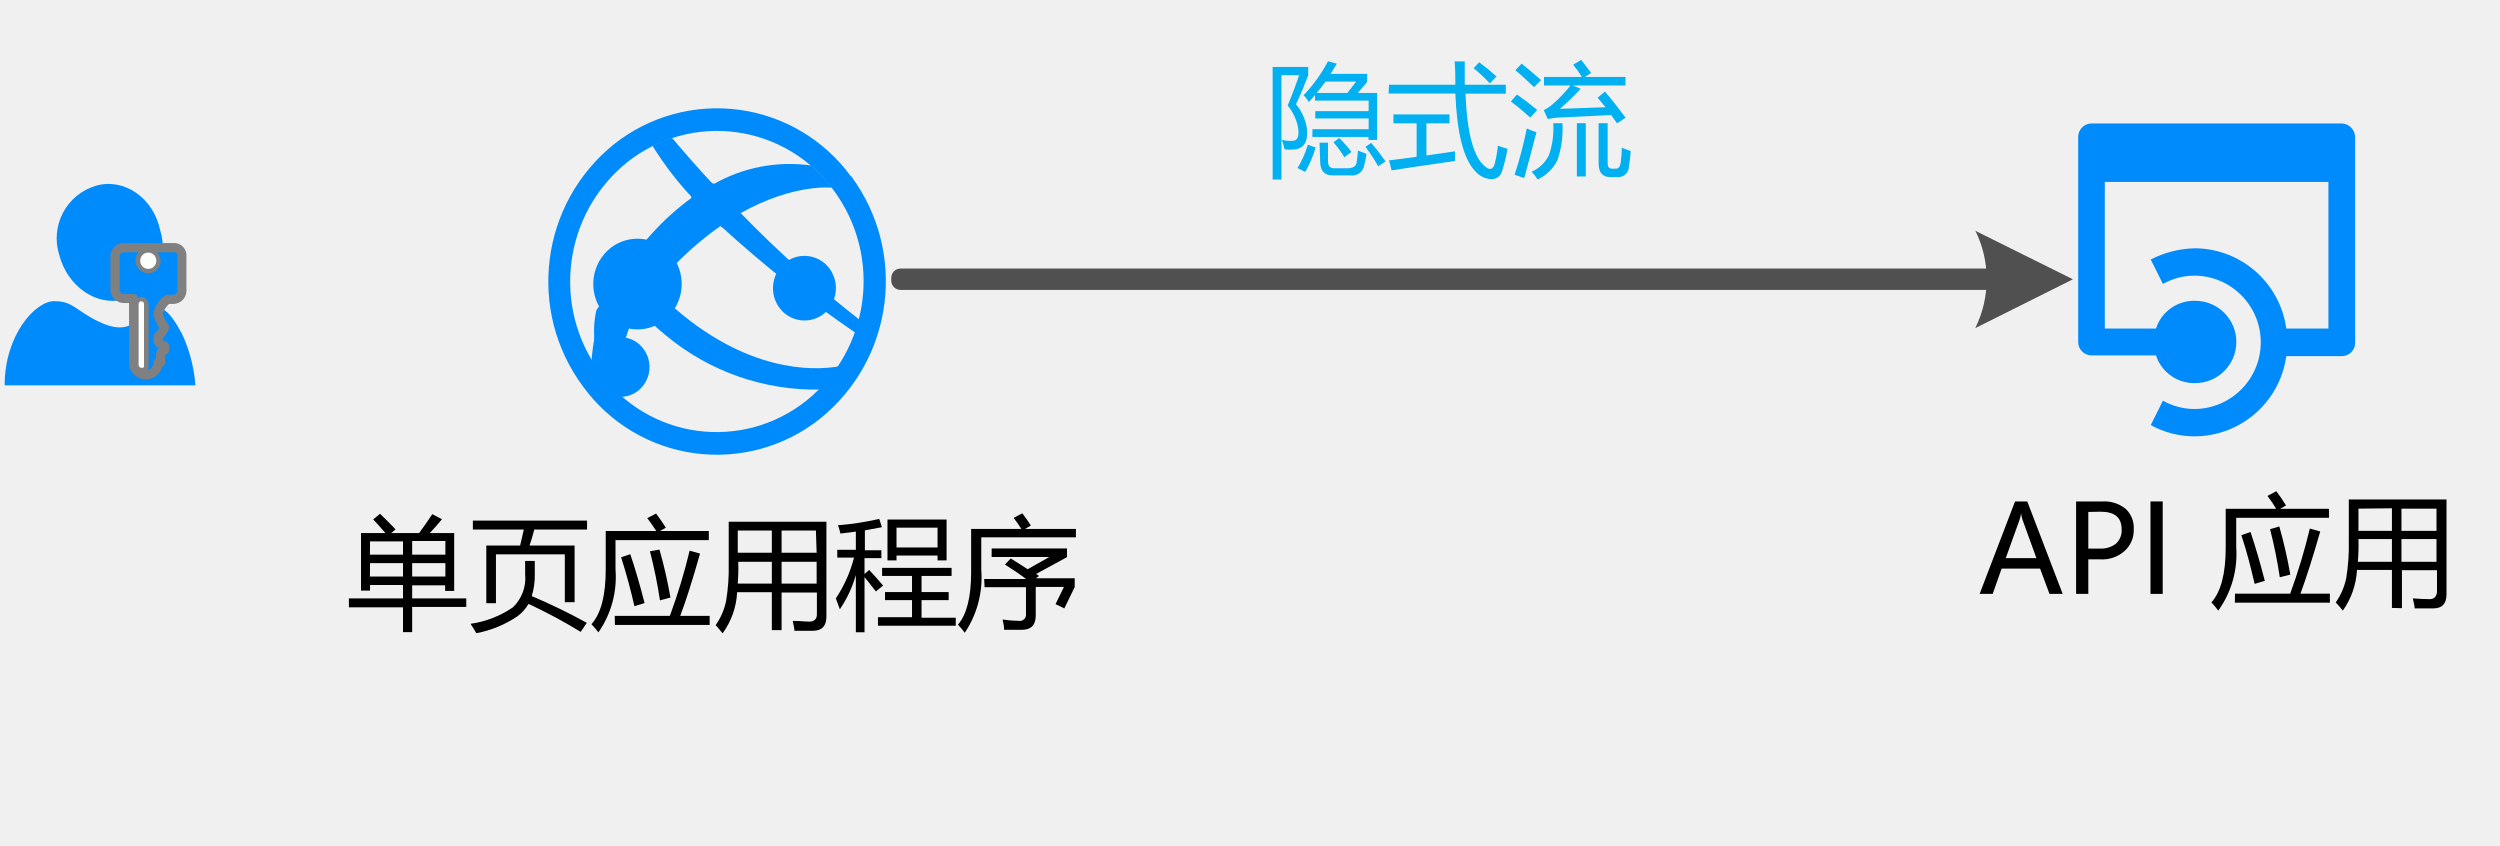
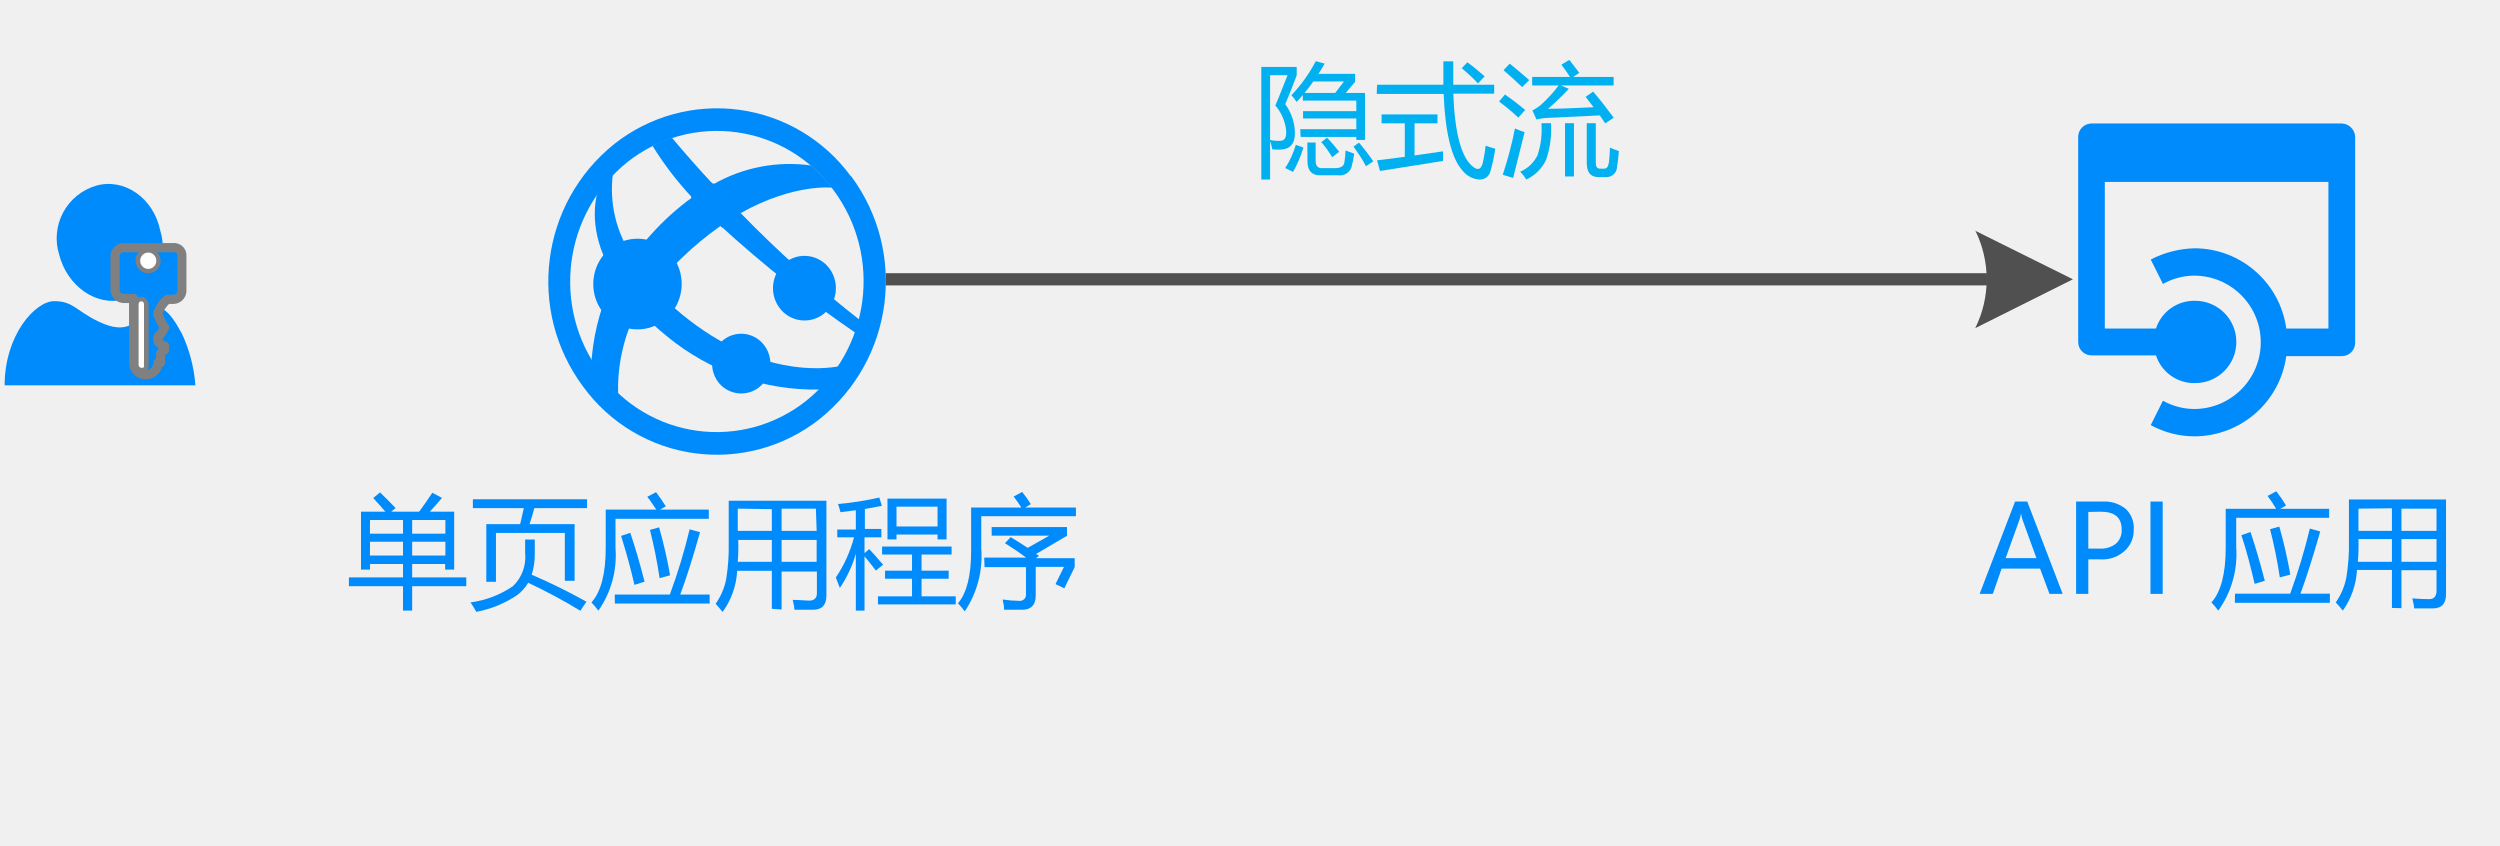
<svg xmlns="http://www.w3.org/2000/svg" viewBox="0 0 204.71 69.22">
-   <defs>
-     <style>.cls-1,.cls-3{fill:#008bfd;}.cls-2{fill:#505050;}.cls-3{stroke:gray;stroke-linecap:round;stroke-linejoin:round;stroke-width:0.75px;}.cls-4{fill:#fff;}.cls-5{fill:#00b0f0;}</style>
-   </defs>
-   <g id="shapes">
-     <g id="group1071-4">
-       <g id="group1072-5">
-         <g id="shape1073-6">
-           <path class="cls-1" d="M66,32.83a11.78,11.78,0,0,1-16.84-2.29,12.56,12.56,0,0,1,2.24-17.29,11.82,11.82,0,0,1,16.84,2.3A12.54,12.54,0,0,1,66,32.83Zm3.66-18.41a13.57,13.57,0,0,0-19.36-2.63,14.43,14.43,0,0,0-2.55,19.87A13.55,13.55,0,0,0,67.13,34.3,14.45,14.45,0,0,0,69.69,14.42Z" />
-         </g>
-       </g>
-       <g id="group1074-8">
-         <g id="group1075-9">
-           <g id="group1076-10">
-             <g id="shape1077-11">
-               <path class="cls-1" d="M52.06,25.61a17,17,0,0,1-2-2.35,18.28,18.28,0,0,0-1.66,6.88c.11.16.11.29.23.45a13.4,13.4,0,0,0,2,2.05A14.14,14.14,0,0,1,52.06,25.61Z" />
-             </g>
-           </g>
-           <g id="shape1078-13">
-             <path class="cls-1" d="M56.67,16.17a21,21,0,0,0-3.33,3,15.71,15.71,0,0,0-1.61,2.05,15.93,15.93,0,0,0,1.9,2.47,15.93,15.93,0,0,1,2.2-2.57A26.31,26.31,0,0,1,59,18.5C58.16,17.73,57.38,17,56.67,16.17Z" />
-           </g>
-           <g id="group1079-15">
-             <g id="shape1080-16">
-               <path class="cls-1" d="M68.14,15.37a12.47,12.47,0,0,0-1.73-1.82,12.55,12.55,0,0,0-8,1.54c.76.83,1.51,1.62,2.24,2.36C65,15,68.14,15.37,68.14,15.37Z" />
-             </g>
-           </g>
-           <g id="group1081-18">
-             <g id="shape1082-19">
-               <path class="cls-1" d="M50.54,32.64a19.94,19.94,0,0,1,1.19-2.07,9.83,9.83,0,0,1-1.6-6.79,13.9,13.9,0,0,0-1.29,1.6C48.46,27,48.44,29.55,50.54,32.64Z" />
-             </g>
-           </g>
-           <g id="group1083-21">
-             <g id="shape1084-22">
-               <path class="cls-1" d="M55.9,25.79a22.67,22.67,0,0,1-2.27-2.13,13.15,13.15,0,0,0-1.14,1.95,25.16,25.16,0,0,0,2.09,1.9A19.15,19.15,0,0,0,67.14,31.9,9.13,9.13,0,0,0,68.68,30C67.45,30.21,62.19,30.9,55.9,25.79Z" />
-             </g>
-           </g>
-           <g id="group1085-24">
-             <g id="shape1086-25">
-               <path class="cls-1" d="M50.54,23.26a16.8,16.8,0,0,0,2,2.35,14.09,14.09,0,0,1,1.14-1.95,15.93,15.93,0,0,1-1.9-2.47A15.67,15.67,0,0,0,50.54,23.26Z" />
-             </g>
-           </g>
-           <g id="group1087-27">
-             <g id="shape1088-28">
-               <path class="cls-1" d="M59,18.49a98.68,98.68,0,0,0,11.15,8.83,10.76,10.76,0,0,0,.33-1.06,95,95,0,0,1-9.83-8.81A17.67,17.67,0,0,0,59,18.49Z" />
-             </g>
-           </g>
-           <g id="group1089-30">
-             <g id="shape1090-31">
-               <path class="cls-1" d="M58.38,15.08c-1.1-1.18-2.22-2.44-3.36-3.8a11.09,11.09,0,0,0-1.59.66,26.8,26.8,0,0,0,3.24,4.23A15.69,15.69,0,0,1,58.38,15.08Z" />
-             </g>
-           </g>
-           <g id="shape1091-33">
-             <path class="cls-1" d="M58.45,15a18.74,18.74,0,0,0-1.87,1.19c.72.79,1.45,1.59,2.25,2.36.57-.41,1.34-.89,1.87-1.19C60,16.67,59.21,15.88,58.45,15Z" />
-           </g>
-           <g id="shape1092-35">
-             <path class="cls-1" d="M58.25,14.94a14.89,14.89,0,0,0-1.67,1.13c.72.78,1.74,1.8,2.54,2.57a18.53,18.53,0,0,1,1.58-1.11C60,16.8,59,15.78,58.25,14.94Z" />
-           </g>
-         </g>
-         <g id="group1093-37">
-           <g id="shape1094-38">
-             <path class="cls-1" d="M64.3,21.49a2.71,2.71,0,0,0-.48,3.71,2.55,2.55,0,0,0,3.63.5A2.72,2.72,0,0,0,67.93,22,2.55,2.55,0,0,0,64.3,21.49Z" />
-           </g>
-         </g>
-         <g id="group1095-40">
-           <g id="shape1096-41">
-             <path class="cls-1" d="M49.34,28.11a2.51,2.51,0,0,0-.45,3.43,2.37,2.37,0,0,0,3.36.46,2.49,2.49,0,0,0,.44-3.43A2.35,2.35,0,0,0,49.34,28.11Z" />
-           </g>
-         </g>
-         <g id="group1097-43">
-           <g id="shape1098-44">
-             <path class="cls-1" d="M50,20.3a3.79,3.79,0,0,0-.68,5.21,3.57,3.57,0,0,0,5.1.69A3.8,3.8,0,0,0,55.08,21,3.58,3.58,0,0,0,50,20.3Z" />
-           </g>
-         </g>
-       </g>
-     </g>
-     <g id="shape1099-49">
-       <path class="cls-1" d="M191.76,10.11h-20.5a1.1,1.1,0,0,0-1.09,1.11V28a1.09,1.09,0,0,0,1.09,1.1h5.28a3.29,3.29,0,0,0,3.21,2.27,3.37,3.37,0,0,0,0-6.74,3.29,3.29,0,0,0-3.21,2.27h-4.19v-12h18.31v12h-3.45a7.61,7.61,0,0,0-7.46-6.57,8.25,8.25,0,0,0-3.64.92l1,2a5.28,5.28,0,0,1,2.55-.68,5.46,5.46,0,0,1,0,10.92,5.28,5.28,0,0,1-2.55-.68l-1,2a7.51,7.51,0,0,0,3.64.92,7.61,7.61,0,0,0,7.46-6.57h4.55a1.09,1.09,0,0,0,1.09-1.1V11.22A1.14,1.14,0,0,0,191.76,10.11Z" />
-     </g>
-     <g id="shape1100-52">
-       <g id="lend5">
-         <path class="cls-2" d="M161.69,18.87l8.05,4-8,4a9,9,0,0,0,0-8" />
-       </g>
-     </g>
-     <g id="group1101-58">
-       <g id="group1102-59">
-         <g id="group1103-60">
-           <g id="group1104-61">
-             <g id="shape1105-62">
-               <path class="cls-1" d="M7.85,15.21a4.49,4.49,0,0,0-3,5.66c.66,2.55,3,4.22,5.27,3.66a4.49,4.49,0,0,0,3-5.66C12.57,16.2,10.16,14.54,7.85,15.21Z" />
-             </g>
-           </g>
-           <g id="group1106-64">
-             <g id="shape1107-65">
-               <path class="cls-1" d="M12.79,25.22c-.44,0-.88.78-1.54,1.11s-1.32.89-3.18,0S6,24.66,4.44,24.66.38,27.44.38,31.55H16a12.09,12.09,0,0,0-1.1-4.22C13.77,25.22,13.23,25.22,12.79,25.22Z" />
-             </g>
-           </g>
-         </g>
-       </g>
-       <g id="group1108-67">
-         <g id="shape1109-68">
-           <path class="cls-3" d="M14.19,20.28H10.07a.71.71,0,0,0-.65.65v2.85a.73.73,0,0,0,.76.66h.76v5.15a1,1,0,0,0,1,1.1,1,1,0,0,0,1-1h.21V29c0-.22.33-.33.33-.33v-.33c-.33-.1-.54-.32-.54-.43v-.33l.21-.22a3.53,3.53,0,0,0,.33-.55,2.4,2.4,0,0,1-.33-.55c-.1-.11-.1-.33-.21-.44v-.21a2.51,2.51,0,0,1,.76-1.1h.54a.71.71,0,0,0,.65-.66v-3A.63.63,0,0,0,14.19,20.28ZM11.8,29.81c0,.22,0,.33-.21.33s-.22-.22-.22-.33V25c0-.22.11-.33.22-.33s.21.22.21.33ZM12.13,22a.66.66,0,0,1,0-1.32.71.71,0,0,1,.65.66A.63.63,0,0,1,12.13,22Z" />
-         </g>
-         <g id="shape1110-70">
-           <path class="cls-4" d="M11.57,30.12a.25.25,0,0,1-.22-.23v-5a.22.22,0,1,1,.44,0V30C11.79,30.12,11.68,30.12,11.57,30.12Z" />
-         </g>
-         <g id="shape1111-72">
-           <ellipse class="cls-4" cx="12.14" cy="21.35" rx="0.66" ry="0.67" />
-         </g>
-       </g>
-     </g>
+   <g style="isolation:isolate">
+     <path d="M106,10.42c.14,1.07-.16,1.67-.89,1.8a3.13,3.13,0,0,1-.93,0,4.85,4.85,0,0,0-.21-.77,2.67,2.67,0,0,0,.87.08c.43,0,.57-.42.43-1.15a3.74,3.74,0,0,0-.84-1.74c.43-1,.74-1.86,1-2.48H104V14.7h-.72V5.48h2.9v.69c-.3.81-.62,1.6-.94,2.36A4.08,4.08,0,0,1,106,10.42Zm.08,1.43.65.23a9.91,9.91,0,0,1-.85,2c-.16-.09-.37-.19-.64-.32A7.28,7.28,0,0,0,106.11,11.85Zm.39-1.27h4.59V9.7h-4.36V9.1h4.36V8.24h-4.38V7.78c-.17.2-.33.39-.51.57a2.78,2.78,0,0,0-.43-.55,12.13,12.13,0,0,0,2-2.79l.73.2c-.17.29-.33.57-.51.84h3V6.7l-.76.91h1.57v3.85h-.71v-.25H106.5Zm3.58-3.91h-2.51c-.23.33-.47.64-.72.94h2.51Zm-3,5h.68v1.5c0,.4.17.6.49.6h1.08c.46,0,.73-.15.78-.45a7.94,7.94,0,0,0,.1-1l.71.27c-.07.43-.13.73-.18.93a1,1,0,0,1-1.16.83h-1.49c-.67,0-1-.39-1-1.18Zm1.1,0,.51-.39a11.71,11.71,0,0,1,1,1.15l-.58.44A8.38,8.38,0,0,0,108.22,11.66Zm2.61.38.52-.37a17.53,17.53,0,0,1,1.17,1.53l-.6.4C111.54,13,111.18,12.5,110.83,12Z" fill="#00b0f0" />
+     <path d="M112.76,6.94h5.43c0-.6,0-1.24,0-1.92H119q0,1,0,1.92h3.35v.73H119q.19,4.92,1.64,6c.36.28.6.21.75-.24a11.7,11.7,0,0,0,.26-1.5c.31.11.57.19.79.25a14.61,14.61,0,0,1-.4,1.85.88.88,0,0,1-.9.67,1.89,1.89,0,0,1-1.34-.68q-1.39-1.48-1.59-6.33h-5.48Zm0,6.19c.74-.09,1.49-.18,2.27-.29V10.1h-1.9V9.37h4.58v.73h-1.88v2.63l2.33-.34c0,.25,0,.52,0,.79L113,14Zm6.92-7.53.47-.5c.47.34.94.73,1.42,1.15l-.55.58C120.64,6.41,120.19,6,119.72,5.6Z" fill="#00b0f0" />
+     <path d="M122.75,8.31l.48-.57c.53.36,1.08.78,1.66,1.26-.23.27-.42.48-.56.63C123.65,9,123.12,8.59,122.75,8.31Zm.3,6a30.49,30.49,0,0,0,1-3.79,6.19,6.19,0,0,0,.79.3c-.29,1.13-.6,2.38-.94,3.75Zm.08-8.58.49-.52c.48.38,1,.83,1.6,1.35l-.58.57C124.1,6.62,123.59,6.15,123.13,5.76Zm3.09,4.36H127a7.76,7.76,0,0,1-.4,3,3.36,3.36,0,0,1-1.62,1.61,3.54,3.54,0,0,0-.5-.64,2.8,2.8,0,0,0,1.42-1.35A6.65,6.65,0,0,0,126.22,10.12Zm4.23-2.59c.51.59,1.07,1.3,1.69,2.14l-.7.46L131,9.45l-4.41.21a4.82,4.82,0,0,0-.78.12l-.33-.73a4.45,4.45,0,0,0,.68-.45A11.06,11.06,0,0,0,127.63,7h-2.17v-.7h3.1a12,12,0,0,0-.71-1l.65-.4c.24.3.51.66.82,1.07l-.51.33h3.32V7h-4.32l.65.27a19.39,19.39,0,0,1-1.7,1.64c1,0,2.3-.07,3.73-.13-.22-.3-.44-.58-.65-.85Zm-2.3,2.59h.73v4.36h-.73Zm1.78,0h.74v3.27c0,.3.11.45.35.45h.34c.2,0,.33-.16.38-.49s.07-.77.09-1.23c.23.1.47.19.73.28-.05.55-.09,1-.15,1.26a.86.86,0,0,1-.92.87h-.61c-.63,0-.95-.38-.95-1.15Z" fill="#00b0f0" />
  </g>
-   <g id="text">
-     <path d="M168.9,48.63h-1.08l-.77-2.07H163.9l-.73,2.07H162.1L165,41.06h1Zm-2.15-2.93-1.14-3.14a2.86,2.86,0,0,1-.12-.53h0a2.34,2.34,0,0,1-.12.53l-1.13,3.14Z" />
-     <path d="M171,45.8v2.83h-1V41.06h2.14a2.79,2.79,0,0,1,1.91.6,2.1,2.1,0,0,1,.67,1.68,2.27,2.27,0,0,1-.79,1.81,2.73,2.73,0,0,1-2,.65Zm0-3.88v3h.91a2,2,0,0,0,1.35-.4,1.46,1.46,0,0,0,.47-1.16c0-1-.58-1.46-1.73-1.46Z" />
-     <path d="M177.09,41.06v7.57h-1V41.06Z" />
-     <path d="M185.67,40.61l.72-.39a13.3,13.3,0,0,1,.8,1.17l-.48.27h4v.74h-7.6v2.4A7.92,7.92,0,0,1,181.64,50a6.21,6.21,0,0,0-.56-.67c.78-.88,1.17-2.37,1.17-4.48V41.66h4.13A10.19,10.19,0,0,0,185.67,40.61Zm-2.66,8h4.52a48.33,48.33,0,0,0,1.61-5.33l.85.24q-.92,3.21-1.62,5.09h2.41v.74H183Zm.53-4.79.74-.26q.6,1.78,1.17,4l-.83.25C184.32,46.54,184,45.22,183.54,43.85Zm2.35-.49.75-.22a39.36,39.36,0,0,1,.9,3.94l-.86.22A39.8,39.8,0,0,0,185.89,43.36Z" />
-     <path d="M195.86,49.78V46.67H193A6.36,6.36,0,0,1,191.84,50a8.37,8.37,0,0,0-.58-.67,5.33,5.33,0,0,0,.86-2,16.23,16.23,0,0,0,.21-3V40.9h8v7.76c0,.78-.36,1.16-1.1,1.16l-1.51,0c0-.22-.08-.49-.15-.82q.85.06,1.38.06t.6-.57v-1.8h-2.87v3.11ZM193.07,46h2.79V44.14h-2.74A15.73,15.73,0,0,1,193.07,46Zm.05-4.35v1.82h2.74V41.62Zm6.39,0h-2.87v1.82h2.87ZM196.64,46h2.87V44.14h-2.87Z" />
-     <path d="M28.57,49H33v-1.1h-2.7v.46h-.74V43.65h2c-.31-.37-.65-.74-1-1.12l.56-.46c.48.46.9.89,1.27,1.28l-.36.3h2.29c.35-.48.72-1,1.08-1.55l.79.42c-.34.4-.66.78-1,1.13h2v4.74h-.74v-.46H33.75V49h4.43v.7H33.75v2.06H33V49.73H28.57Zm1.72-3.58H33V44.33h-2.7Zm0,1.79H33V46.11h-2.7Zm6.18-2.91H33.75v1.12h2.72Zm-2.72,2.91h2.72V46.11H33.75Z" />
-     <path d="M38.53,51.08A8.15,8.15,0,0,0,42,49.73,3.31,3.31,0,0,0,43,47V45.93h.79v1.13a5.52,5.52,0,0,1-.25,1.75A48,48,0,0,1,48.05,51l-.5.74a42.7,42.7,0,0,0-4.27-2.29,3.45,3.45,0,0,1-.89,1A9,9,0,0,1,39,51.85,8.36,8.36,0,0,0,38.53,51.08Zm1.29-6.41h2.77c.09-.34.18-.78.3-1.31H38.72v-.73h9.35v.73H43.75c-.13.5-.26.94-.39,1.31h3.69v4.64h-.8V45.39H40.61v4h-.79Z" />
-     <path d="M53,42.43l.72-.38c.27.36.54.74.8,1.16l-.48.27h4v.75H50.4v2.39A7.92,7.92,0,0,1,49,51.78a7.87,7.87,0,0,0-.57-.67q1.17-1.3,1.17-4.47V43.48h4.14C53.5,43.13,53.27,42.77,53,42.43Zm-2.66,8h4.51a46.21,46.21,0,0,0,1.62-5.34l.85.24q-.91,3.23-1.62,5.1h2.41v.74H50.35Zm.52-4.8.75-.25c.4,1.18.79,2.51,1.17,4l-.83.26C51.66,48.37,51.3,47,50.87,45.67Zm2.36-.49L54,45a38.51,38.51,0,0,1,.9,3.93l-.86.23A39.42,39.42,0,0,0,53.23,45.18Z" />
-     <path d="M63.2,51.6V48.49H60.36a6.25,6.25,0,0,1-1.19,3.37c-.17-.21-.36-.44-.57-.67a5.29,5.29,0,0,0,.86-2,16.31,16.31,0,0,0,.21-3V42.72h8v7.77c0,.77-.37,1.16-1.1,1.16l-1.52,0c0-.22-.08-.49-.14-.81.56,0,1,.06,1.37.06s.61-.2.61-.58v-1.8H64V51.6Zm-2.79-3.81H63.2V46H60.45A15.77,15.77,0,0,1,60.41,47.79Zm0-4.35v1.82H63.2V43.44Zm6.4,0H64v1.82h2.87ZM64,47.79h2.87V46H64Z" />
-     <path d="M68.44,49a10.76,10.76,0,0,0,1.49-3.34H68.56v-.64h1.52V43.53l-1.26.16a6.45,6.45,0,0,0-.2-.68A23.47,23.47,0,0,0,72,42.49l.21.68-1.39.26v1.63h1.35v.64H70.79V47l.38-.33c.26.26.64.69,1.14,1.28l-.59.48c-.37-.49-.69-.88-.93-1.17v4.51h-.71V47.09a9.71,9.71,0,0,1-1.31,2.8C68.67,49.61,68.56,49.33,68.44,49Zm3.45,1.54h2.79V49.14H72.47v-.66h2.21V47.16H72.23V46.5h5.69v.66H75.46v1.32h2.22v.66H75.46v1.44h2.8v.66H71.89Zm.78-8h4.84v3.35h-.74v-.4H73.41v.4h-.74Zm4.1.67H73.41v1.62h3.36Z" />
-     <path d="M83,42.41l.71-.38c.25.32.48.66.7,1l-.47.28h4.16V44H80.35v2.66A8.11,8.11,0,0,1,79,51.81a7.6,7.6,0,0,0-.56-.66c.72-.83,1.08-2.26,1.08-4.28V43.31h4.11A9.39,9.39,0,0,0,83,42.41Zm-2.41,5h3.43c-.6-.45-1.18-.84-1.73-1.18l.47-.5c.49.3.95.59,1.39.88l1.77-1H81.2v-.7h6.17v.71L84.84,47l.24.16-.26.19H88v.72l-.85,1.75c-.19-.1-.43-.22-.72-.35l.69-1.41H84.81v2.33c0,.78-.37,1.18-1.12,1.18l-1.47,0q0-.33-.12-.84a10.42,10.42,0,0,0,1.35.11.5.5,0,0,0,.56-.56v-2.2H80.62Z" />
-     <path class="cls-5" d="M107,10.42c.14,1.07-.15,1.67-.89,1.8a3.11,3.11,0,0,1-.93,0,5.16,5.16,0,0,0-.21-.77,2.7,2.7,0,0,0,.88.08c.42,0,.56-.42.43-1.15a4,4,0,0,0-.84-1.74c.42-1,.73-1.86.94-2.48h-1.45V14.7h-.72V5.48h2.91v.69c-.31.81-.63,1.6-1,2.36A4.08,4.08,0,0,1,107,10.42Zm.09,1.43.64.23a9.36,9.36,0,0,1-.85,2l-.63-.32A8,8,0,0,0,107.09,11.85Zm.38-1.27h4.6V9.7H107.7V9.1h4.37V8.24h-4.39V7.78c-.16.2-.33.39-.51.58a2.26,2.26,0,0,0-.43-.56,12.34,12.34,0,0,0,2-2.78l.72.19q-.24.43-.51.84h3V6.7c-.28.34-.53.65-.76.91h1.57v3.85h-.7v-.25h-4.6Zm3.58-3.9h-2.51q-.35.48-.72.93h2.51Zm-3,5h.69v1.5q0,.6.48.6h1.08q.7,0,.78-.45a7.61,7.61,0,0,0,.11-1l.7.27a6.34,6.34,0,0,1-.18.93,1,1,0,0,1-1.16.83H109.1c-.67,0-1-.39-1-1.18Zm1.11,0,.5-.38a9.63,9.63,0,0,1,1,1.14l-.58.44A8.26,8.26,0,0,0,109.2,11.66Zm2.6.38.52-.36a17.34,17.34,0,0,1,1.17,1.52l-.6.4C112.52,13,112.15,12.5,111.8,12Z" />
-     <path class="cls-5" d="M113.74,6.94h5.43c0-.6,0-1.24-.06-1.91h.83c0,.64,0,1.28,0,1.91h3.36v.73H120c.13,3.28.68,5.28,1.65,6,.35.28.6.21.74-.24a9.92,9.92,0,0,0,.26-1.5,7.55,7.55,0,0,0,.79.25A12.73,12.73,0,0,1,123,14a.88.88,0,0,1-.9.67,1.87,1.87,0,0,1-1.33-.68c-.93-1-1.47-3.1-1.6-6.33h-5.47Zm0,6.19c.73-.09,1.49-.18,2.26-.29V10.1h-1.9V9.37h4.59v.73h-1.89v2.63l2.34-.34c0,.25,0,.52,0,.79-2,.28-3.69.54-5.19.77Zm6.91-7.53.47-.5a17.68,17.68,0,0,1,1.42,1.16l-.55.57C121.61,6.41,121.17,6,120.69,5.6Z" />
-     <path class="cls-5" d="M123.72,8.31l.49-.57c.52.36,1.08.78,1.66,1.26l-.57.63C124.62,9,124.09,8.59,123.72,8.31Zm.3,6a32.29,32.29,0,0,0,1-3.79,7.51,7.51,0,0,0,.79.31c-.3,1.12-.61,2.37-1,3.75Zm.08-8.58.5-.52q.7.57,1.59,1.35l-.58.57C125.07,6.62,124.57,6.15,124.1,5.76Zm3.09,4.36h.75a8,8,0,0,1-.4,3,3.43,3.43,0,0,1-1.63,1.61,4,4,0,0,0-.49-.64,2.81,2.81,0,0,0,1.41-1.35A6.62,6.62,0,0,0,127.19,10.12Zm4.23-2.59c.51.59,1.07,1.3,1.69,2.14l-.7.46c-.16-.24-.32-.46-.48-.68l-4.4.21a4.92,4.92,0,0,0-.79.12l-.33-.73a3.71,3.71,0,0,0,.69-.45A11.6,11.6,0,0,0,128.6,7h-2.17v-.7h3.1a10.06,10.06,0,0,0-.71-1l.65-.4c.24.3.51.66.82,1.07l-.51.33h3.32V7h-4.31l.64.27a19.39,19.39,0,0,1-1.7,1.64l3.74-.13L130.82,8Zm-2.3,2.59h.73v4.36h-.73Zm1.78,0h.74v3.28c0,.29.11.44.35.44h.34c.2,0,.33-.16.38-.49a10.72,10.72,0,0,0,.09-1.23c.23.1.47.19.73.28a10.38,10.38,0,0,1-.15,1.26.86.86,0,0,1-.92.87h-.61c-.63,0-.95-.38-.95-1.14Z" />
-     <rect class="cls-2" x="72.98" y="21.99" width="90.64" height="1.75" rx="0.76" />
+   <path d="M66,32.83a11.78,11.78,0,0,1-16.84-2.29,12.56,12.56,0,0,1,2.24-17.29,11.82,11.82,0,0,1,16.84,2.3A12.54,12.54,0,0,1,66,32.83Zm3.66-18.41a13.57,13.57,0,0,0-19.36-2.63,14.43,14.43,0,0,0-2.55,19.87A13.55,13.55,0,0,0,67.13,34.3,14.45,14.45,0,0,0,69.69,14.42Z" fill="#008bfd" />
+   <path d="M52.06,25.61a17,17,0,0,1-2-2.35,18.28,18.28,0,0,0-1.66,6.88c.11.16.11.29.23.45a13.4,13.4,0,0,0,2,2.05A14.14,14.14,0,0,1,52.06,25.61Z" fill="#008bfd" />
+   <path d="M56.67,16.17a21,21,0,0,0-3.33,3,15.71,15.71,0,0,0-1.61,2.05,15.93,15.93,0,0,0,1.9,2.47,15.93,15.93,0,0,1,2.2-2.57A26.31,26.31,0,0,1,59,18.5C58.16,17.73,57.38,17,56.67,16.17Z" fill="#008bfd" />
+   <path d="M68.14,15.37a12.47,12.47,0,0,0-1.73-1.82,12.55,12.55,0,0,0-8,1.54c.76.83,1.51,1.62,2.24,2.36C65,15,68.14,15.37,68.14,15.37Z" fill="#008bfd" />
+   <path d="M55.9,25.79a22.67,22.67,0,0,1-2.27-2.13,13.15,13.15,0,0,0-1.14,1.95,25.16,25.16,0,0,0,2.09,1.9A19.15,19.15,0,0,0,67.14,31.9,9.13,9.13,0,0,0,68.68,30C67.45,30.21,62.19,30.9,55.9,25.79Z" fill="#008bfd" />
+   <path d="M50.54,23.26a16.8,16.8,0,0,0,2,2.35,14.09,14.09,0,0,1,1.14-1.95,15.93,15.93,0,0,1-1.9-2.47A15.67,15.67,0,0,0,50.54,23.26Z" fill="#008bfd" />
+   <path d="M59,18.49a98.68,98.68,0,0,0,11.15,8.83,10.76,10.76,0,0,0,.33-1.06,95,95,0,0,1-9.83-8.81A17.67,17.67,0,0,0,59,18.49Z" fill="#008bfd" />
+   <path d="M58.38,15.08c-1.1-1.18-2.22-2.44-3.36-3.8a11.09,11.09,0,0,0-1.59.66,26.8,26.8,0,0,0,3.24,4.23A15.69,15.69,0,0,1,58.38,15.08Z" fill="#008bfd" />
+   <path d="M58.45,15a18.74,18.74,0,0,0-1.87,1.19c.72.79,1.45,1.59,2.25,2.36.57-.41,1.34-.89,1.87-1.19C60,16.67,59.21,15.88,58.45,15Z" fill="#008bfd" />
+   <path d="M58.25,14.94a14.89,14.89,0,0,0-1.67,1.13c.72.78,1.74,1.8,2.54,2.57a18.53,18.53,0,0,1,1.58-1.11C60,16.8,59,15.78,58.25,14.94Z" fill="#008bfd" />
+   <path d="M64.3,21.49a2.71,2.71,0,0,0-.48,3.71,2.55,2.55,0,0,0,3.63.5A2.72,2.72,0,0,0,67.93,22,2.55,2.55,0,0,0,64.3,21.49Z" fill="#008bfd" />
+   <path d="M59.24,27.83a2.51,2.51,0,0,0-.45,3.43,2.37,2.37,0,0,0,3.36.46,2.49,2.49,0,0,0,.44-3.43A2.35,2.35,0,0,0,59.24,27.83Z" fill="#008bfd" />
+   <path d="M50,20.3a3.79,3.79,0,0,0-.68,5.21,3.57,3.57,0,0,0,5.1.69A3.8,3.8,0,0,0,55.08,21,3.58,3.58,0,0,0,50,20.3Z" fill="#008bfd" />
+   <path d="M50.6,23.07A19.94,19.94,0,0,1,51.79,21a9.83,9.83,0,0,1-1.6-6.79,13.9,13.9,0,0,0-1.29,1.6C48.52,17.42,48.5,20,50.6,23.07Z" fill="#008bfd" fill-rule="evenodd" />
+   <g style="isolation:isolate">
+     <path d="M28.57,47.28H33v-1.1h-2.7v.46h-.74V41.9h2c-.31-.36-.65-.74-1-1.12l.56-.46c.48.46.9.89,1.27,1.28l-.36.3h2.29c.35-.48.72-1,1.08-1.55l.79.42c-.34.4-.66.78-1,1.13h2v4.74h-.74v-.46H33.75v1.1h4.43V48H33.75V50H33V48H28.57Zm1.72-3.58H33V42.58h-2.7Zm0,1.79H33V44.36h-2.7Zm6.18-2.91H33.75V43.7h2.72Zm-2.72,2.91h2.72V44.36H33.75Z" fill="#008bfd" />
+     <path d="M38.53,49.33A8.15,8.15,0,0,0,42,48,3.31,3.31,0,0,0,43,45.27V44.18h.79v1.13a5.52,5.52,0,0,1-.25,1.75,48,48,0,0,1,4.48,2.21l-.5.74a44.85,44.85,0,0,0-4.27-2.29,3.45,3.45,0,0,1-.89,1A8.87,8.87,0,0,1,39,50.1,8.36,8.36,0,0,0,38.53,49.33Zm1.29-6.41h2.77c.09-.34.18-.78.3-1.31H38.72v-.73h9.35v.73H43.75c-.13.5-.26.94-.39,1.31h3.69v4.64h-.8V43.64H40.61v4h-.79Z" fill="#008bfd" />
+     <path d="M53,40.68l.72-.38c.27.36.54.74.8,1.16l-.48.27h4v.75H50.4v2.39A7.9,7.9,0,0,1,49,50c-.16-.21-.35-.43-.57-.67q1.17-1.3,1.17-4.47V41.73h4.14C53.5,41.38,53.27,41,53,40.68Zm-2.66,8h4.51a46.21,46.21,0,0,0,1.62-5.34l.85.24q-.91,3.23-1.62,5.1h2.41v.74H50.35Zm.52-4.8.75-.25c.4,1.18.79,2.51,1.17,4l-.83.26C51.66,46.62,51.3,45.29,50.87,43.92Zm2.36-.49.75-.21a38.51,38.51,0,0,1,.9,3.93l-.86.23A39.42,39.42,0,0,0,53.23,43.43Z" fill="#008bfd" />
+     <path d="M63.2,49.85V46.74H60.36a6.25,6.25,0,0,1-1.19,3.37c-.17-.21-.36-.44-.57-.67a5.29,5.29,0,0,0,.86-2,16.31,16.31,0,0,0,.21-3V41h8v7.77c0,.77-.37,1.16-1.1,1.16l-1.52,0c0-.22-.08-.49-.14-.81.56,0,1,.06,1.37.06s.61-.2.61-.58v-1.8H64v3.11ZM60.41,46H63.2V44.21H60.45A15.72,15.72,0,0,1,60.41,46Zm0-4.35v1.82H63.2V41.69Zm6.4,0H64v1.82h2.87ZM64,46h2.87V44.21H64Z" fill="#008bfd" />
+     <path d="M68.44,47.29A10.76,10.76,0,0,0,69.93,44H68.56v-.64h1.52V41.78l-1.26.16a5.67,5.67,0,0,0-.2-.67A25,25,0,0,0,72,40.74l.21.68-1.39.26v1.63h1.35V44H70.79v1.29l.38-.33c.26.26.64.69,1.14,1.28l-.59.48c-.37-.49-.69-.88-.93-1.17V50h-.71V45.34a9.71,9.71,0,0,1-1.31,2.8C68.67,47.86,68.56,47.58,68.44,47.29Zm3.45,1.54h2.79V47.39H72.47v-.66h2.21V45.41H72.23v-.66h5.69v.66H75.46v1.32h2.22v.66H75.46v1.44h2.8v.66H71.89Zm.78-8h4.84v3.34h-.74v-.4H73.41v.4h-.74Zm4.1.66H73.41v1.62h3.36Z" fill="#008bfd" />
+     <path d="M83,40.66l.7-.38a11.35,11.35,0,0,1,.71,1l-.47.28h4.16v.71H80.35v2.66A8.11,8.11,0,0,1,79,50.06a7.6,7.6,0,0,0-.56-.66c.72-.83,1.08-2.26,1.08-4.28V41.56h4.11A9.39,9.39,0,0,0,83,40.66Zm-2.41,5h3.43c-.6-.45-1.18-.84-1.73-1.18l.47-.5c.49.3.95.59,1.39.88l1.77-1H81.2v-.7h6.17v.71l-2.53,1.49.24.16-.26.19H88v.72l-.85,1.75c-.19-.1-.43-.22-.72-.35l.69-1.41H84.81v2.33c0,.79-.38,1.18-1.12,1.18l-1.47,0q0-.33-.12-.84a10.42,10.42,0,0,0,1.35.11.5.5,0,0,0,.56-.56v-2.2H80.62Z" fill="#008bfd" />
  </g>
+   <path d="M191.76,10.11h-20.5a1.1,1.1,0,0,0-1.09,1.11V28a1.09,1.09,0,0,0,1.09,1.1h5.28a3.29,3.29,0,0,0,3.21,2.27,3.37,3.37,0,0,0,0-6.74,3.29,3.29,0,0,0-3.21,2.27h-4.19v-12h18.31v12h-3.45a7.61,7.61,0,0,0-7.46-6.57,8.25,8.25,0,0,0-3.64.92l1,2a5.28,5.28,0,0,1,2.55-.68,5.46,5.46,0,0,1,0,10.92,5.28,5.28,0,0,1-2.55-.68l-1,2a7.51,7.51,0,0,0,3.64.92,7.61,7.61,0,0,0,7.46-6.57h4.55a1.09,1.09,0,0,0,1.09-1.1V11.22A1.14,1.14,0,0,0,191.76,10.11Z" fill="#008bfd" />
+   <g style="isolation:isolate">
+     <path d="M168.9,48.63h-1.08l-.77-2.07H163.9l-.72,2.07H162.1L165,41.07h1Zm-2.15-2.93-1.14-3.14a2.86,2.86,0,0,1-.12-.53h0a2.71,2.71,0,0,1-.13.53l-1.13,3.14Z" fill="#008bfd" />
+     <path d="M171,45.8v2.83h-1V41.07h2.15a2.77,2.77,0,0,1,1.9.59,2.11,2.11,0,0,1,.67,1.69,2.27,2.27,0,0,1-.79,1.8,2.71,2.71,0,0,1-2,.65Zm0-3.88v3h.91a2,2,0,0,0,1.35-.4,1.45,1.45,0,0,0,.47-1.16c0-1-.58-1.46-1.73-1.46Z" fill="#008bfd" />
+     <path d="M177.09,41.07v7.56h-1V41.07Z" fill="#008bfd" />
+     <path d="M185.68,40.61l.71-.38a10.28,10.28,0,0,1,.8,1.16l-.47.27h4v.74h-7.61v2.4A7.92,7.92,0,0,1,181.64,50a6.21,6.21,0,0,0-.56-.67c.78-.87,1.17-2.37,1.17-4.47V41.66h4.13A12,12,0,0,0,185.68,40.61Zm-2.67,8h4.52a48.33,48.33,0,0,0,1.61-5.33l.85.24q-.92,3.21-1.62,5.09h2.41v.75H183Zm.53-4.79.74-.26q.6,1.78,1.17,4l-.83.25C184.32,46.54,184,45.22,183.54,43.85Zm2.35-.49.75-.21a38.51,38.51,0,0,1,.9,3.93l-.86.23A39.42,39.42,0,0,0,185.89,43.36Z" fill="#008bfd" />
+     <path d="M195.86,49.78V46.67H193A6.36,6.36,0,0,1,191.84,50a8.37,8.37,0,0,0-.58-.67,5.33,5.33,0,0,0,.86-2,16,16,0,0,0,.22-3V40.9h7.95v7.76c0,.78-.36,1.16-1.1,1.16-.45,0-.95,0-1.51,0,0-.22-.08-.49-.15-.82q.85.06,1.38.06t.6-.57v-1.8h-2.87v3.11ZM193.07,46h2.79V44.14h-2.74A15.73,15.73,0,0,1,193.07,46Zm.05-4.35v1.82h2.74V41.62Zm6.39,0h-2.87v1.82h2.87ZM196.64,46h2.87V44.14h-2.87Z" fill="#008bfd" />
+   </g>
+   <path d="M161.69,18.87l8.05,4-8,4a9,9,0,0,0,0-8" fill="#505050" />
+   <path d="M7.85,15.21a4.49,4.49,0,0,0-3,5.66c.66,2.55,3,4.22,5.27,3.66a4.49,4.49,0,0,0,3-5.66C12.57,16.2,10.16,14.54,7.85,15.21Z" fill="#008bfd" />
+   <path d="M12.79,25.22c-.44,0-.88.78-1.54,1.11s-1.32.89-3.18,0S6,24.66,4.44,24.66.38,27.44.38,31.55H16a12.09,12.09,0,0,0-1.1-4.22C13.77,25.22,13.23,25.22,12.79,25.22Z" fill="#008bfd" />
+   <path d="M14.19,20.28H10.07a.71.71,0,0,0-.65.65v2.85a.73.73,0,0,0,.76.66h.76v5.15a1,1,0,0,0,1,1.1,1,1,0,0,0,1-1h.21V29c0-.22.33-.33.33-.33v-.33c-.33-.1-.54-.32-.54-.43v-.33l.21-.22a3.53,3.53,0,0,0,.33-.55,2.4,2.4,0,0,1-.33-.55c-.1-.11-.1-.33-.21-.44v-.21a2.51,2.51,0,0,1,.76-1.1h.54a.71.71,0,0,0,.65-.66v-3A.63.63,0,0,0,14.19,20.28ZM11.8,29.81c0,.22,0,.33-.21.33s-.22-.22-.22-.33V25c0-.22.11-.33.22-.33s.21.22.21.33ZM12.13,22a.66.66,0,0,1,0-1.32.71.71,0,0,1,.65.66A.63.63,0,0,1,12.13,22Z" fill="#008bfd" stroke="gray" stroke-linecap="round" stroke-linejoin="round" stroke-width="0.75" />
+   <path d="M11.57,30.12a.25.25,0,0,1-.22-.23v-5a.22.22,0,1,1,.44,0V30C11.79,30.12,11.68,30.12,11.57,30.12Z" fill="#fff" />
+   <ellipse cx="12.14" cy="21.35" rx="0.66" ry="0.67" fill="#fff" />
+   <line x1="72.53" y1="22.87" x2="162.7" y2="22.87" fill="none" stroke="#505050" stroke-miterlimit="10" />
</svg>
